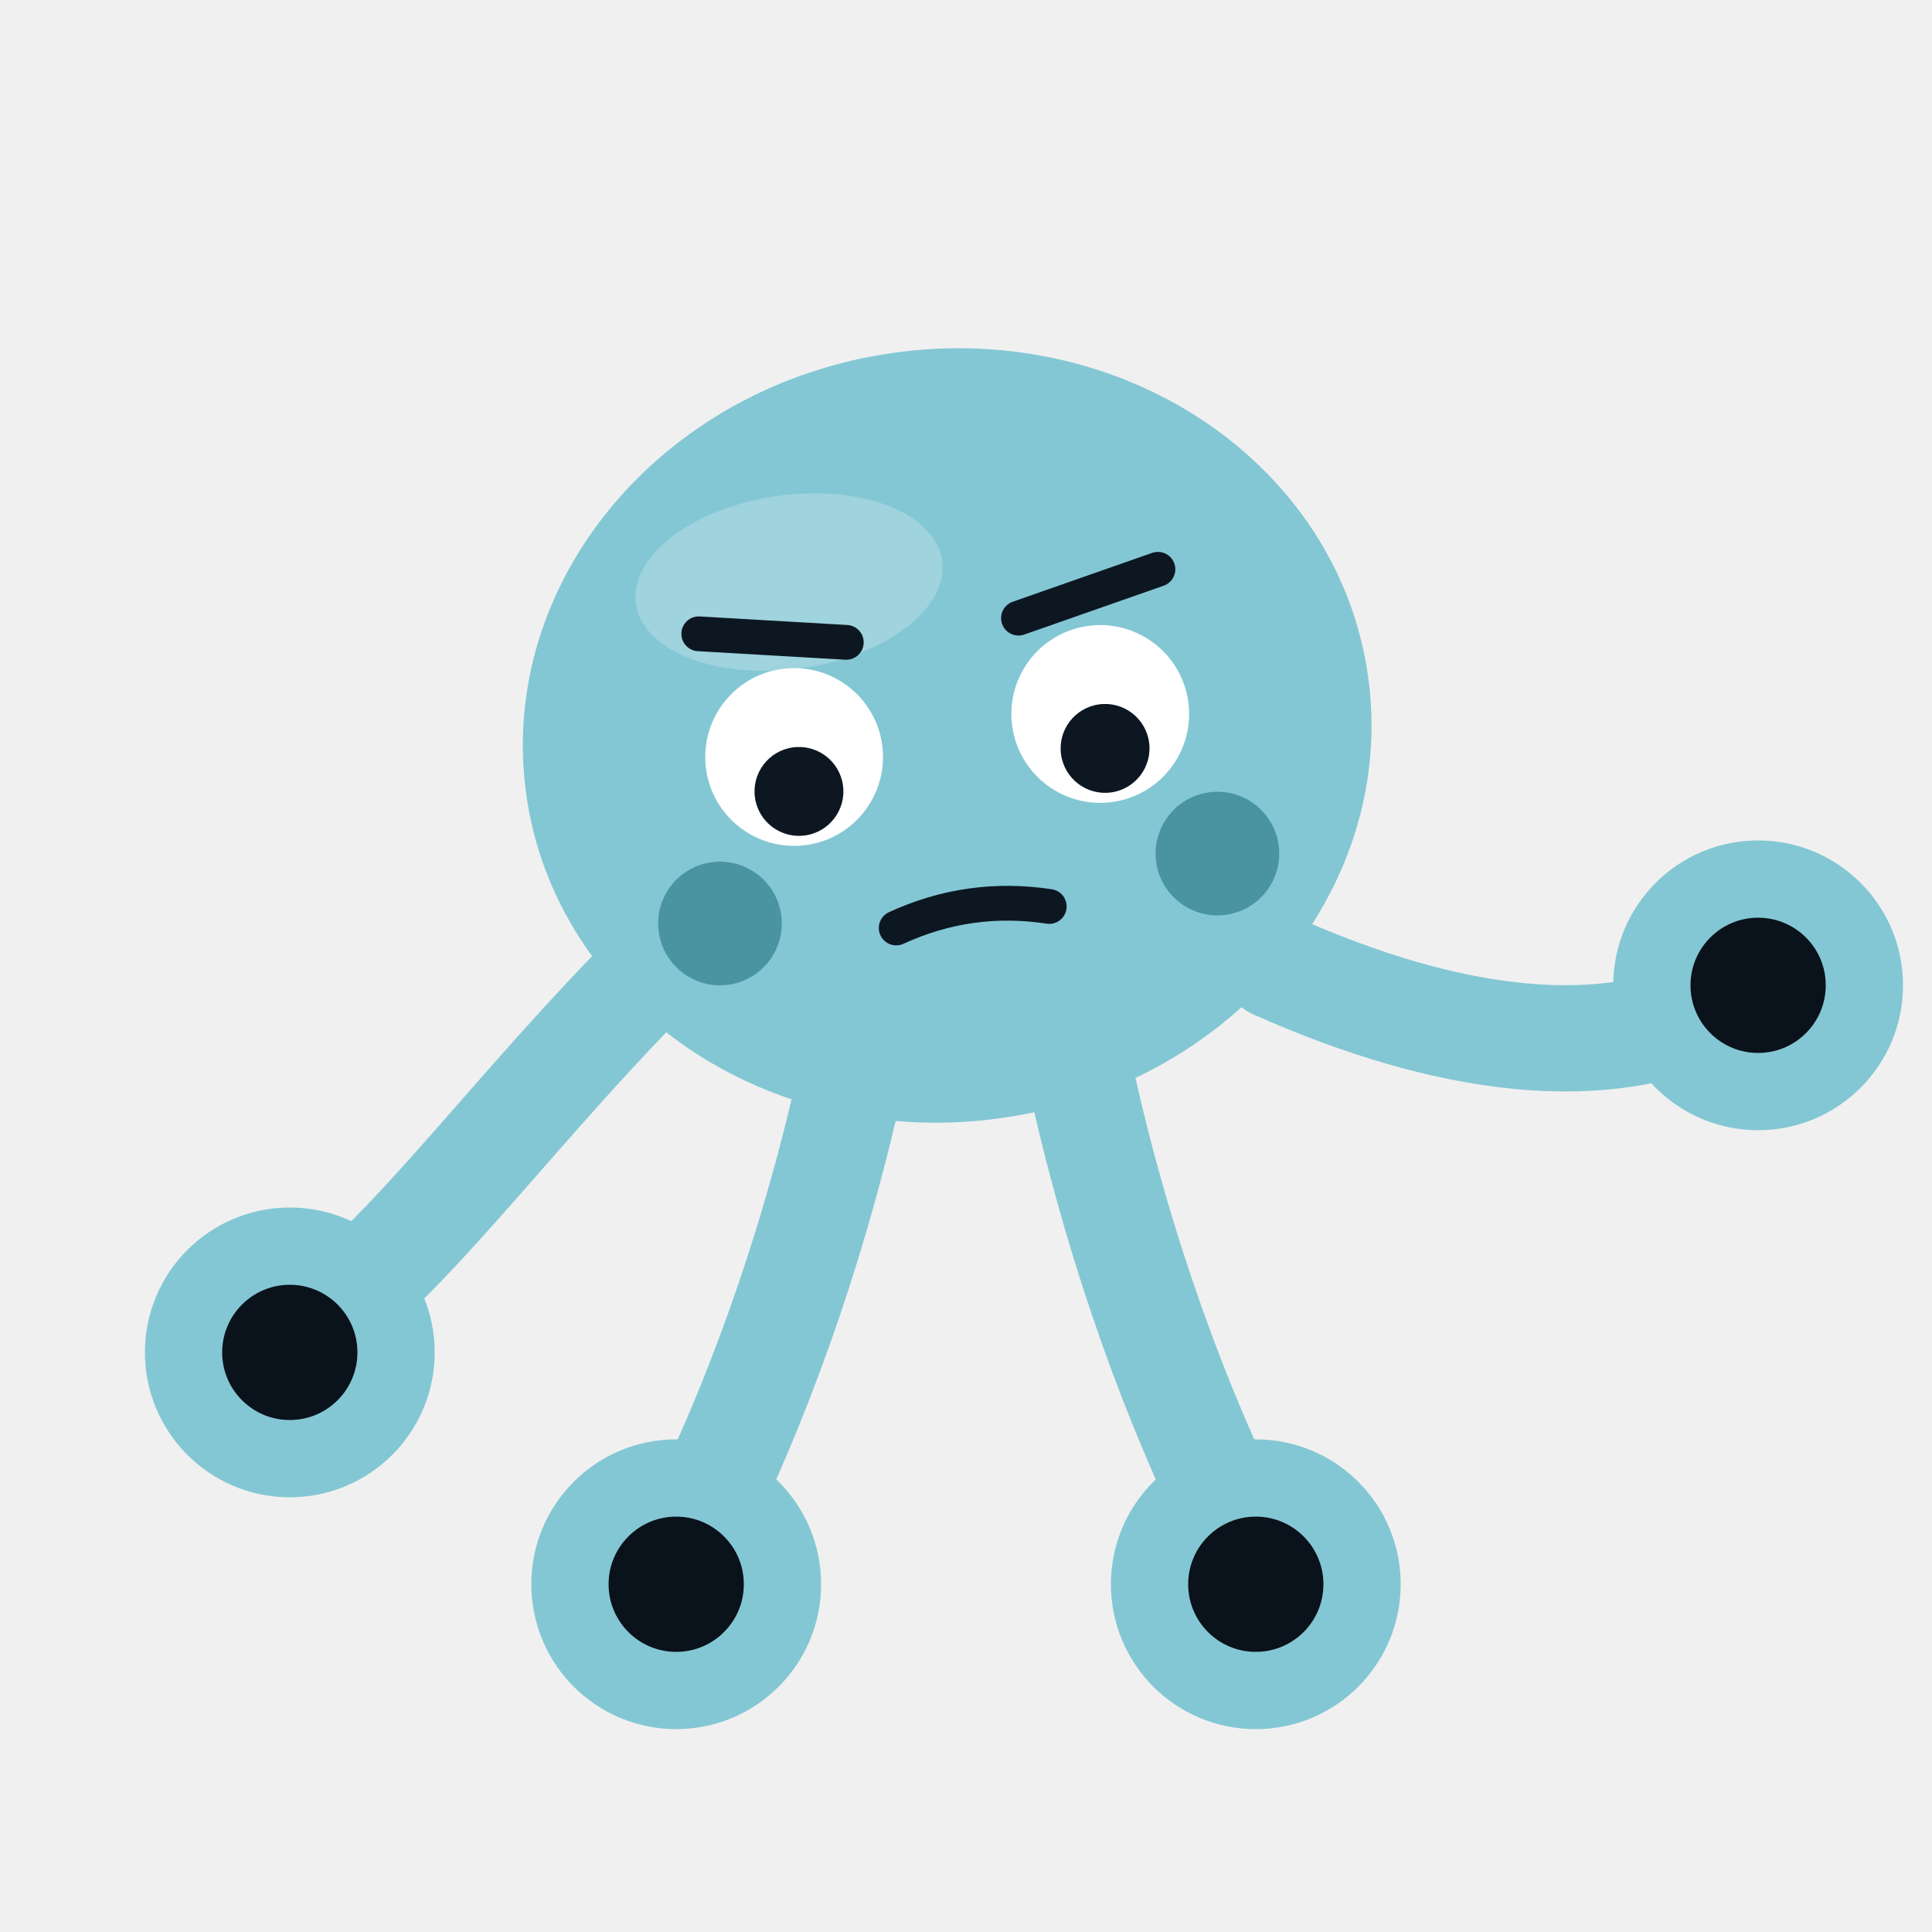
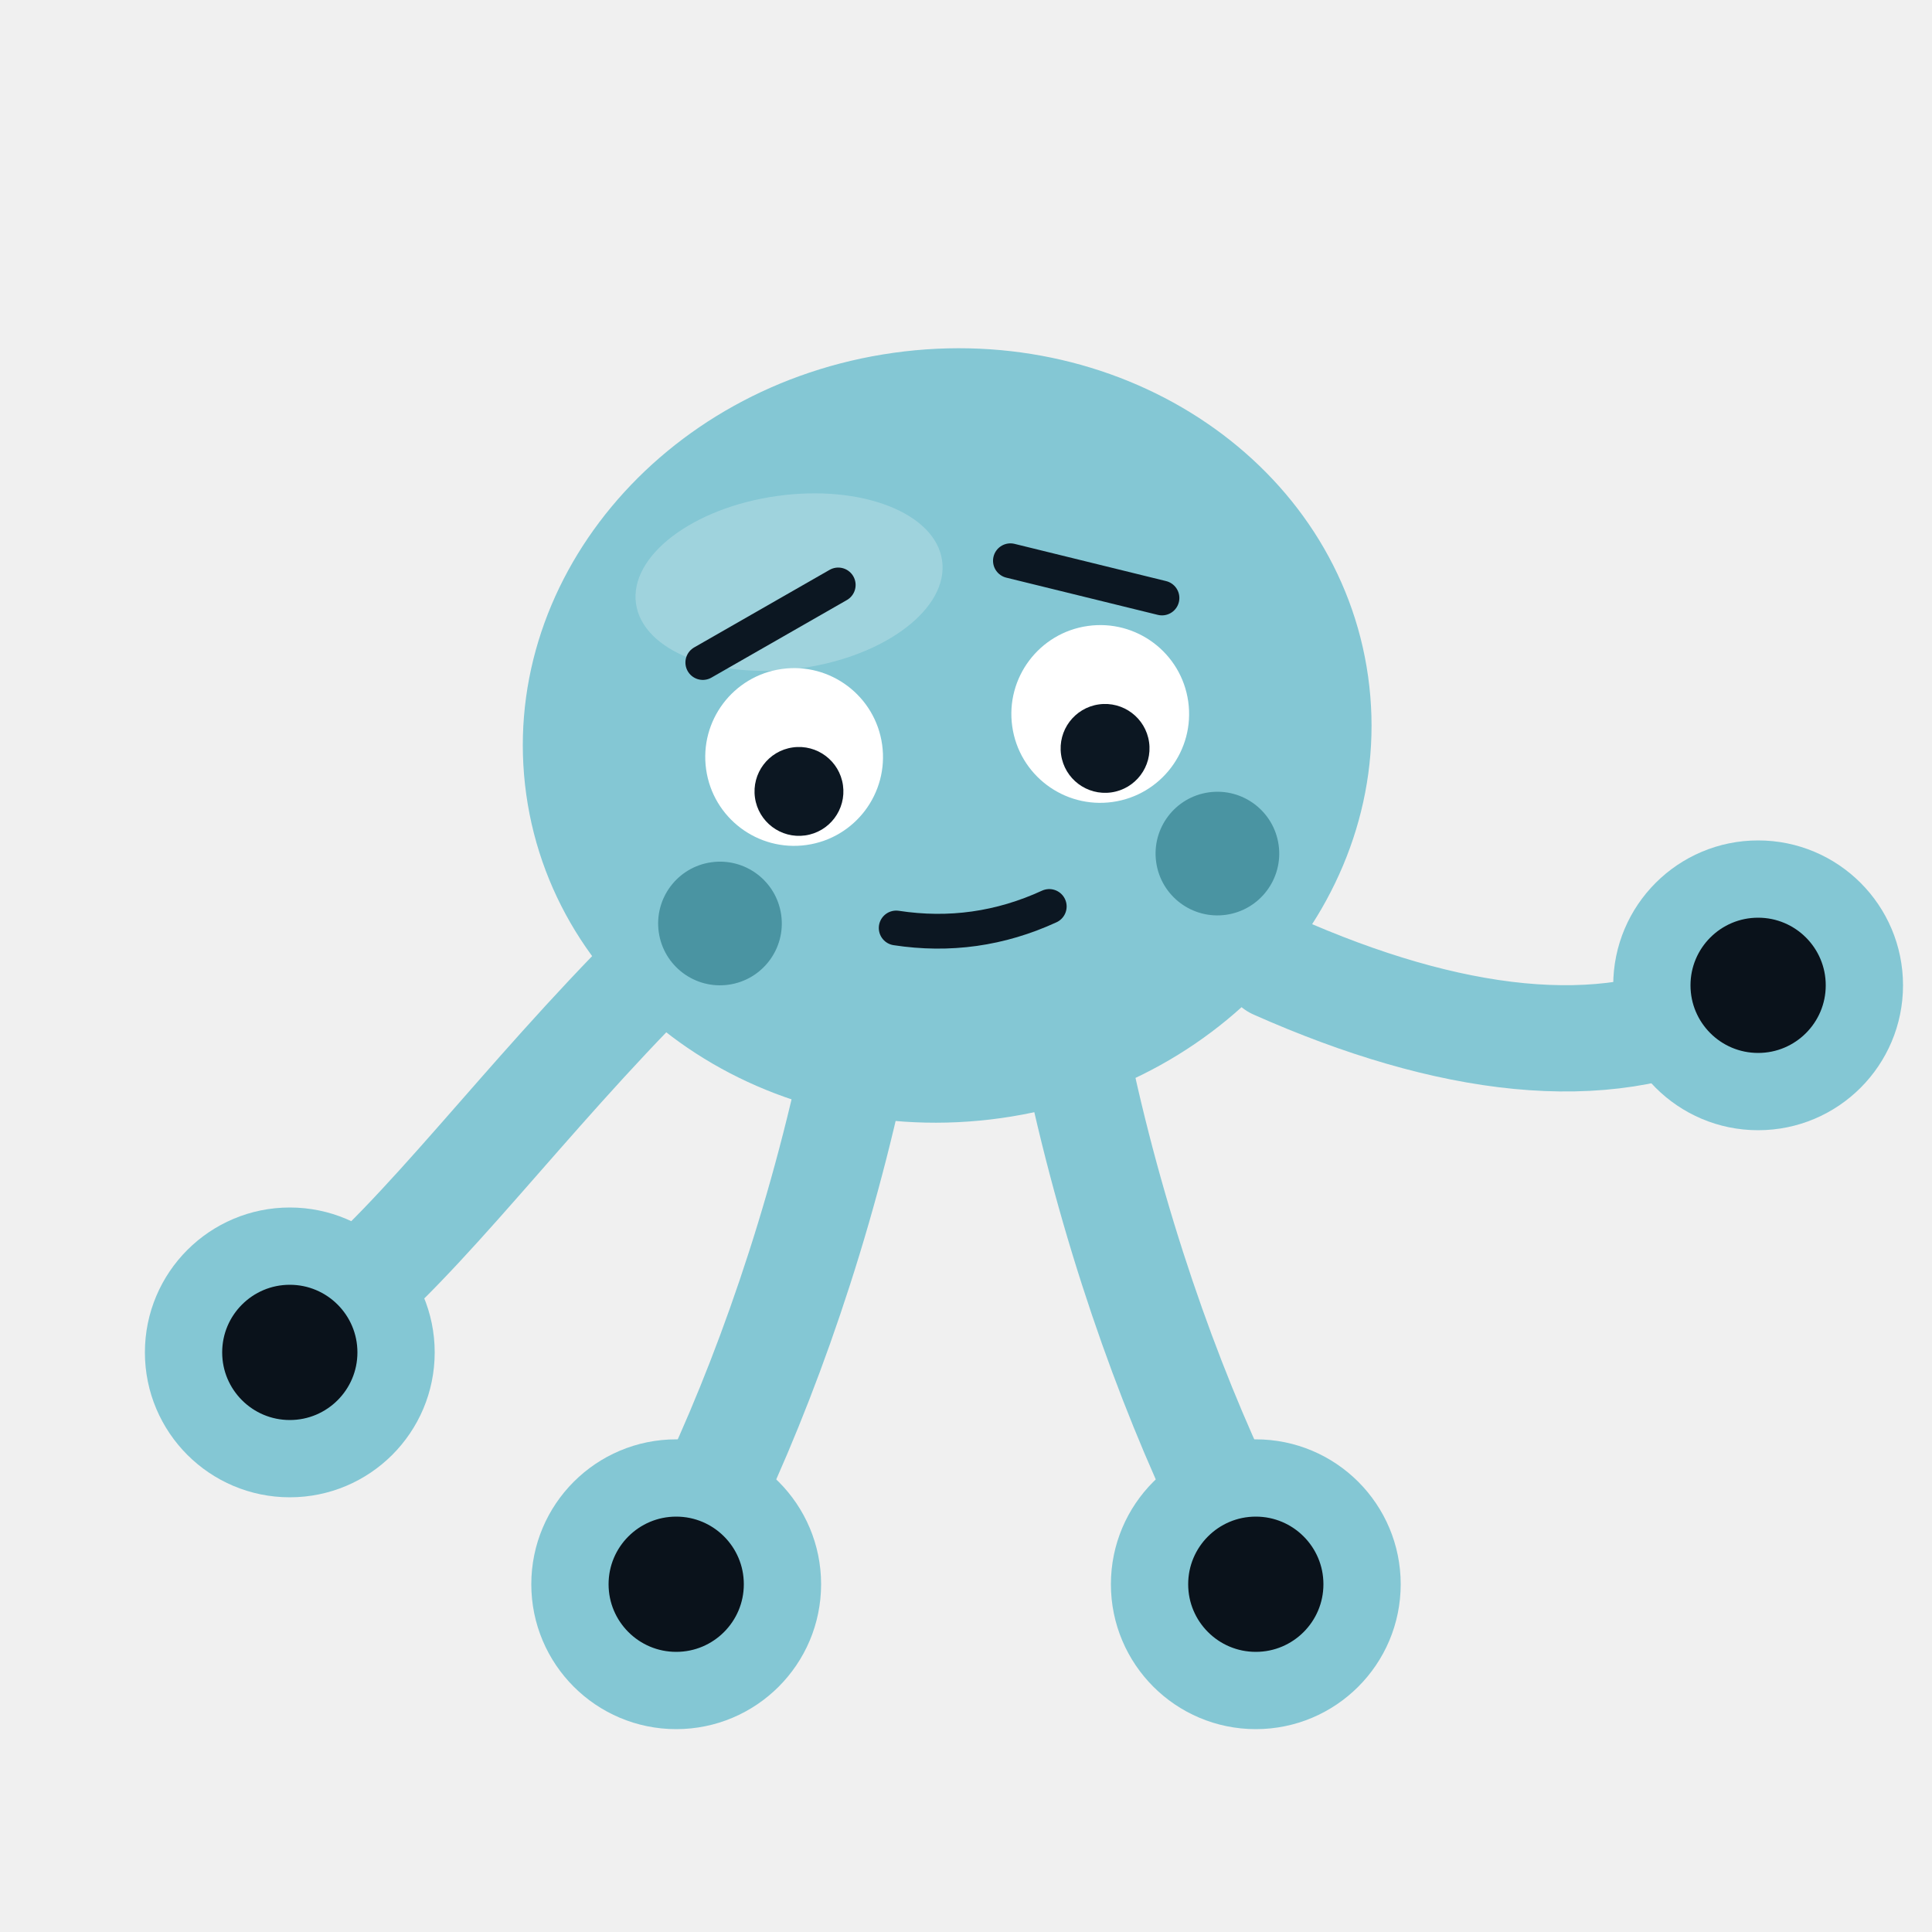
<svg xmlns="http://www.w3.org/2000/svg" width="100" height="100" viewBox="0 0 100 100">
  <g fill="none" stroke="#84c7d4" stroke-width="5.5" stroke-linecap="round">
    <path d="M34 50 C27 57 22 64 17 68" />
    <path d="M44 56 C42 65 39 73 36 79" />
    <path d="M56 56 C58 65 61 73 64 79" />
    <path d="M66 50 C75 54 83 55 89 52" />
  </g>
  <g transform="rotate(-8 50 45)">
    <ellipse cx="50" cy="38" rx="22" ry="20" fill="#84c7d4" />
    <ellipse cx="43" cy="29" rx="8" ry="4.5" fill="#ffffff" opacity="0.22" />
    <circle cx="37" cy="46" r="3.2" fill="#1a6a79" opacity="0.55" />
    <circle cx="63" cy="46" r="3.2" fill="#1a6a79" opacity="0.55" />
    <circle cx="42" cy="38" r="4.6" fill="#ffffff" />
    <circle cx="58" cy="38" r="4.6" fill="#ffffff" />
    <circle cx="42" cy="39.8" r="2.3" fill="#0c1722" />
    <circle cx="58" cy="39.8" r="2.3" fill="#0c1722" />
    <g fill="none" stroke="#0c1722" stroke-width="1.8" stroke-linecap="round">
-       <path d="M38 31 L45.5 32.5" />
-       <path d="M54.5 32.5 L62 31" />
-       <path d="M46 47.5 Q50 46.3 54 47.5" />
+       <path d="M38 32.5 L45.5 29.5" />
+       <path d="M54.5 29.5 L62 32.5" />
+       <path d="M46 47.5 Q50 48.7 54 47.5" />
    </g>
  </g>
  <g fill="#0a121b" stroke="#84c7d4" stroke-width="4">
    <circle cx="15" cy="70" r="5.5" />
    <circle cx="35" cy="82" r="5.5" />
    <circle cx="65" cy="82" r="5.5" />
    <circle cx="91" cy="51" r="5.5" />
  </g>
</svg>
